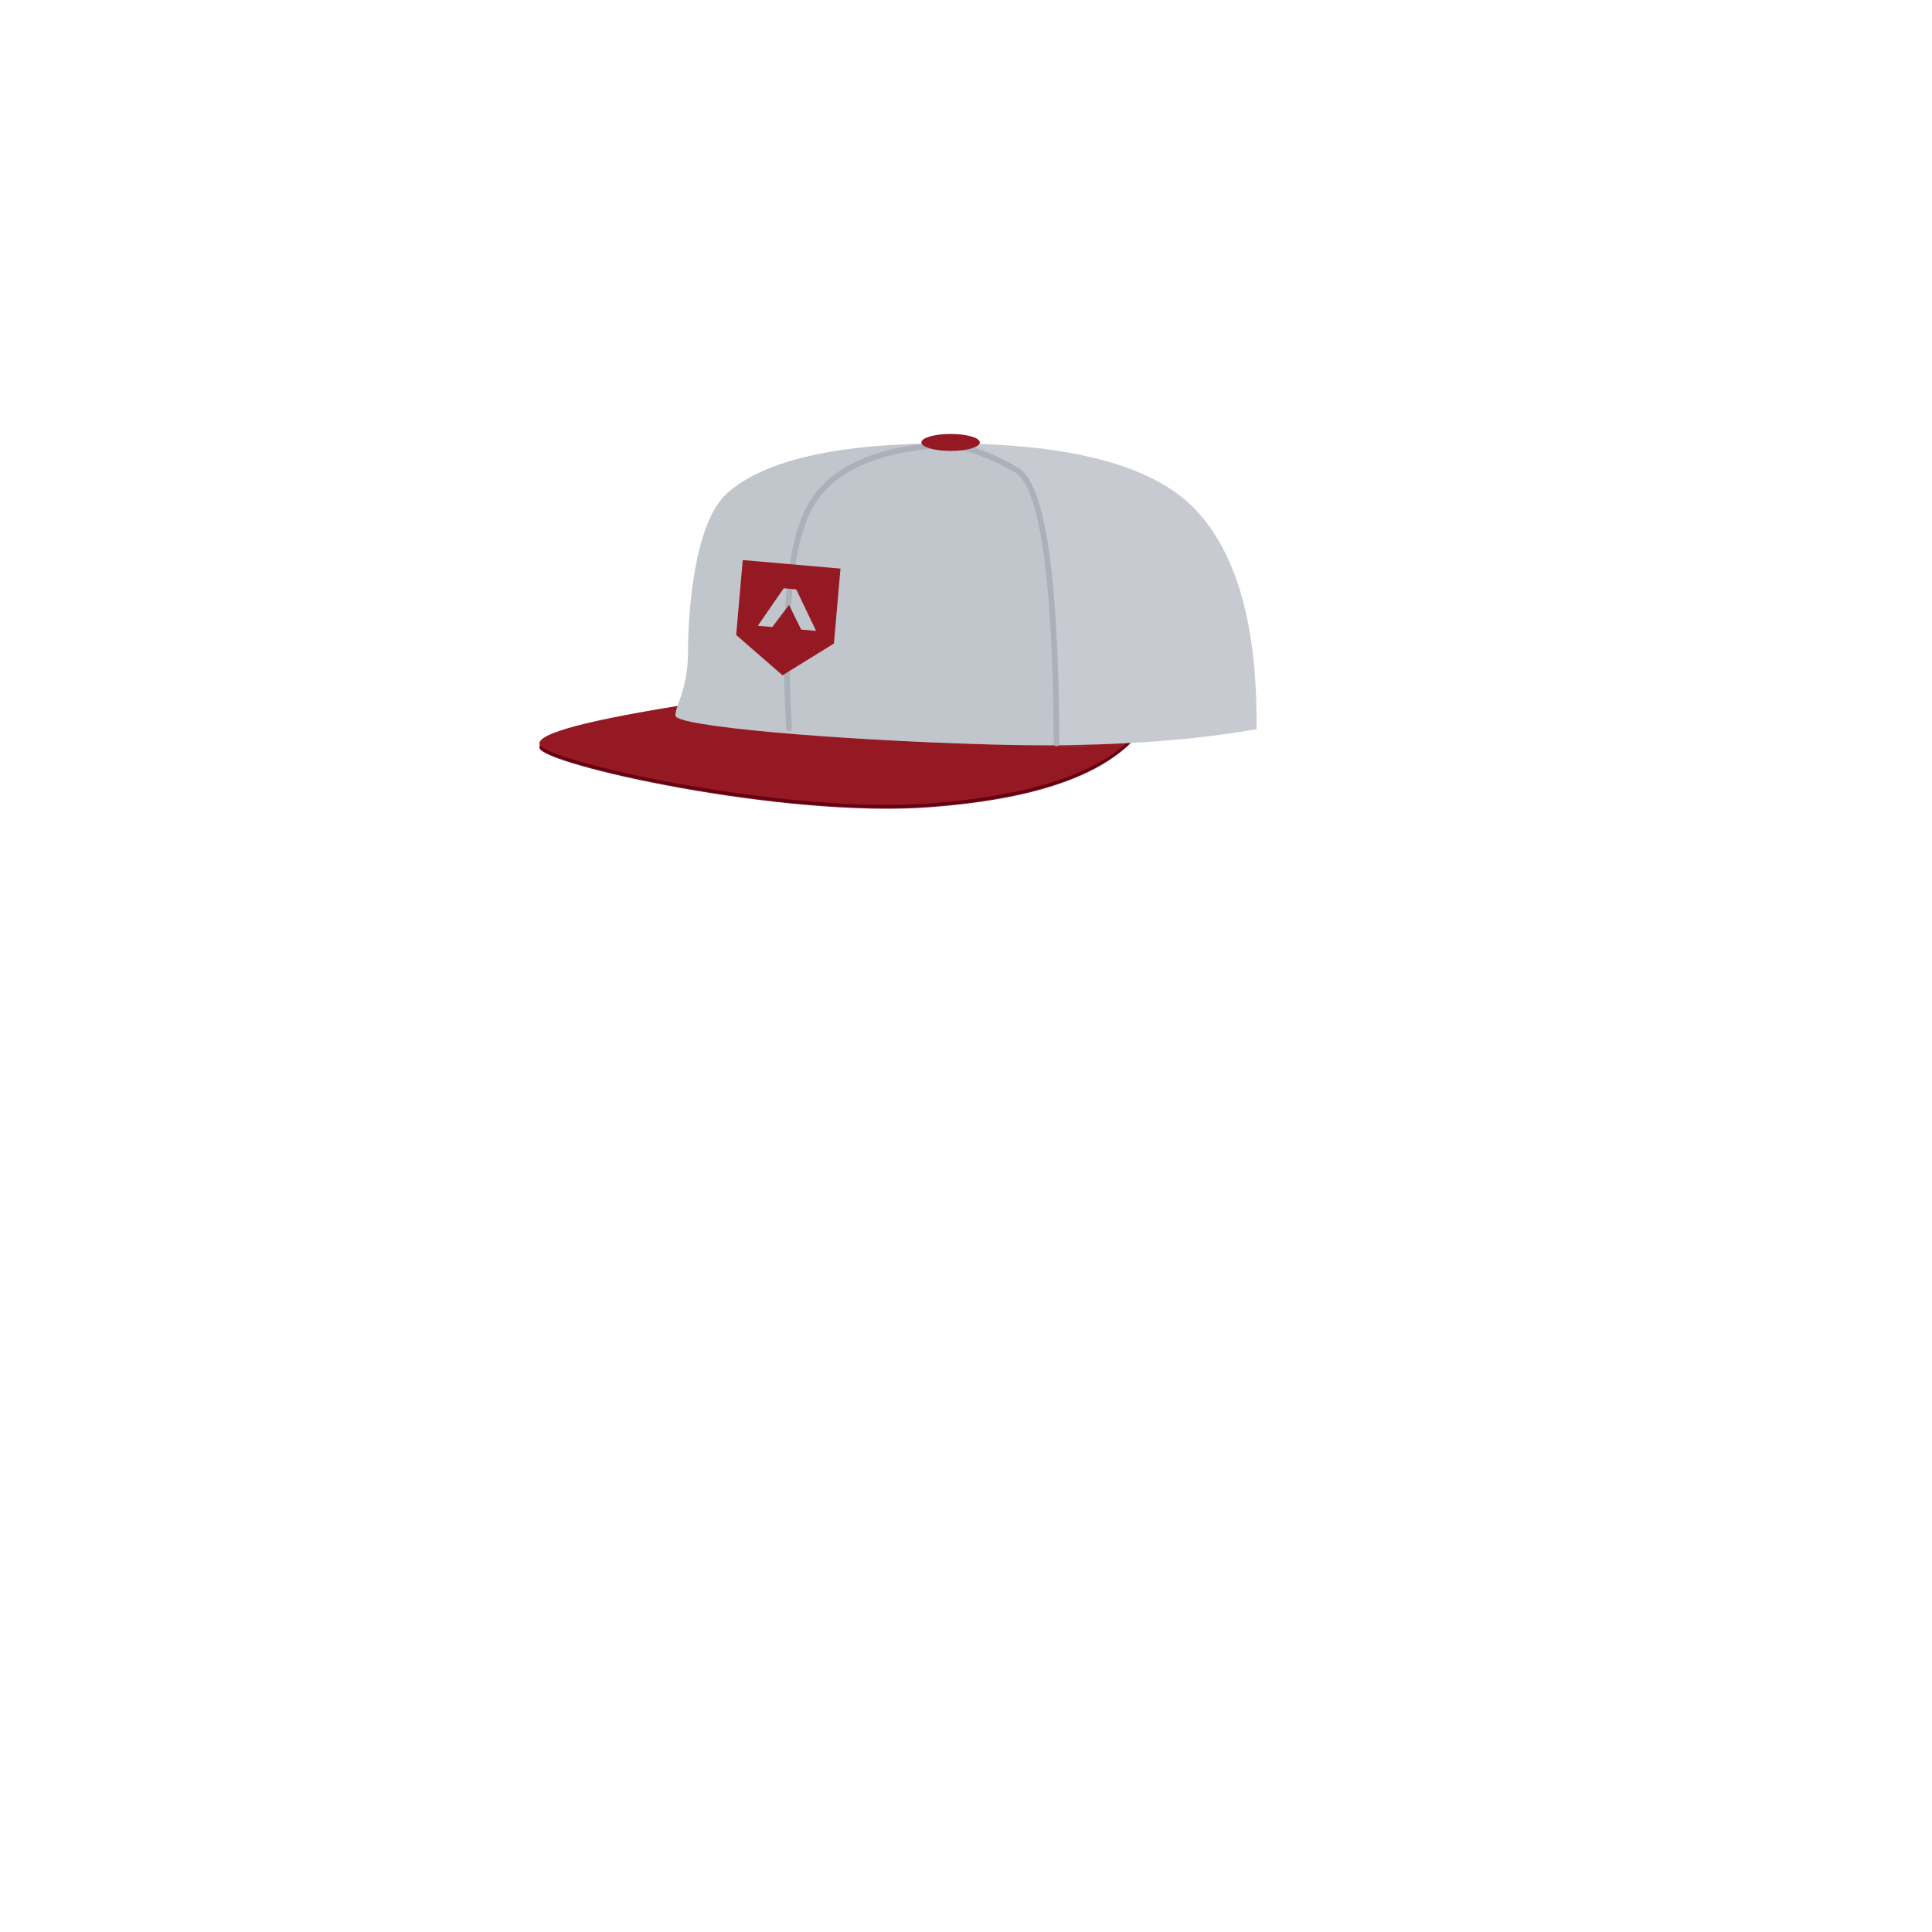
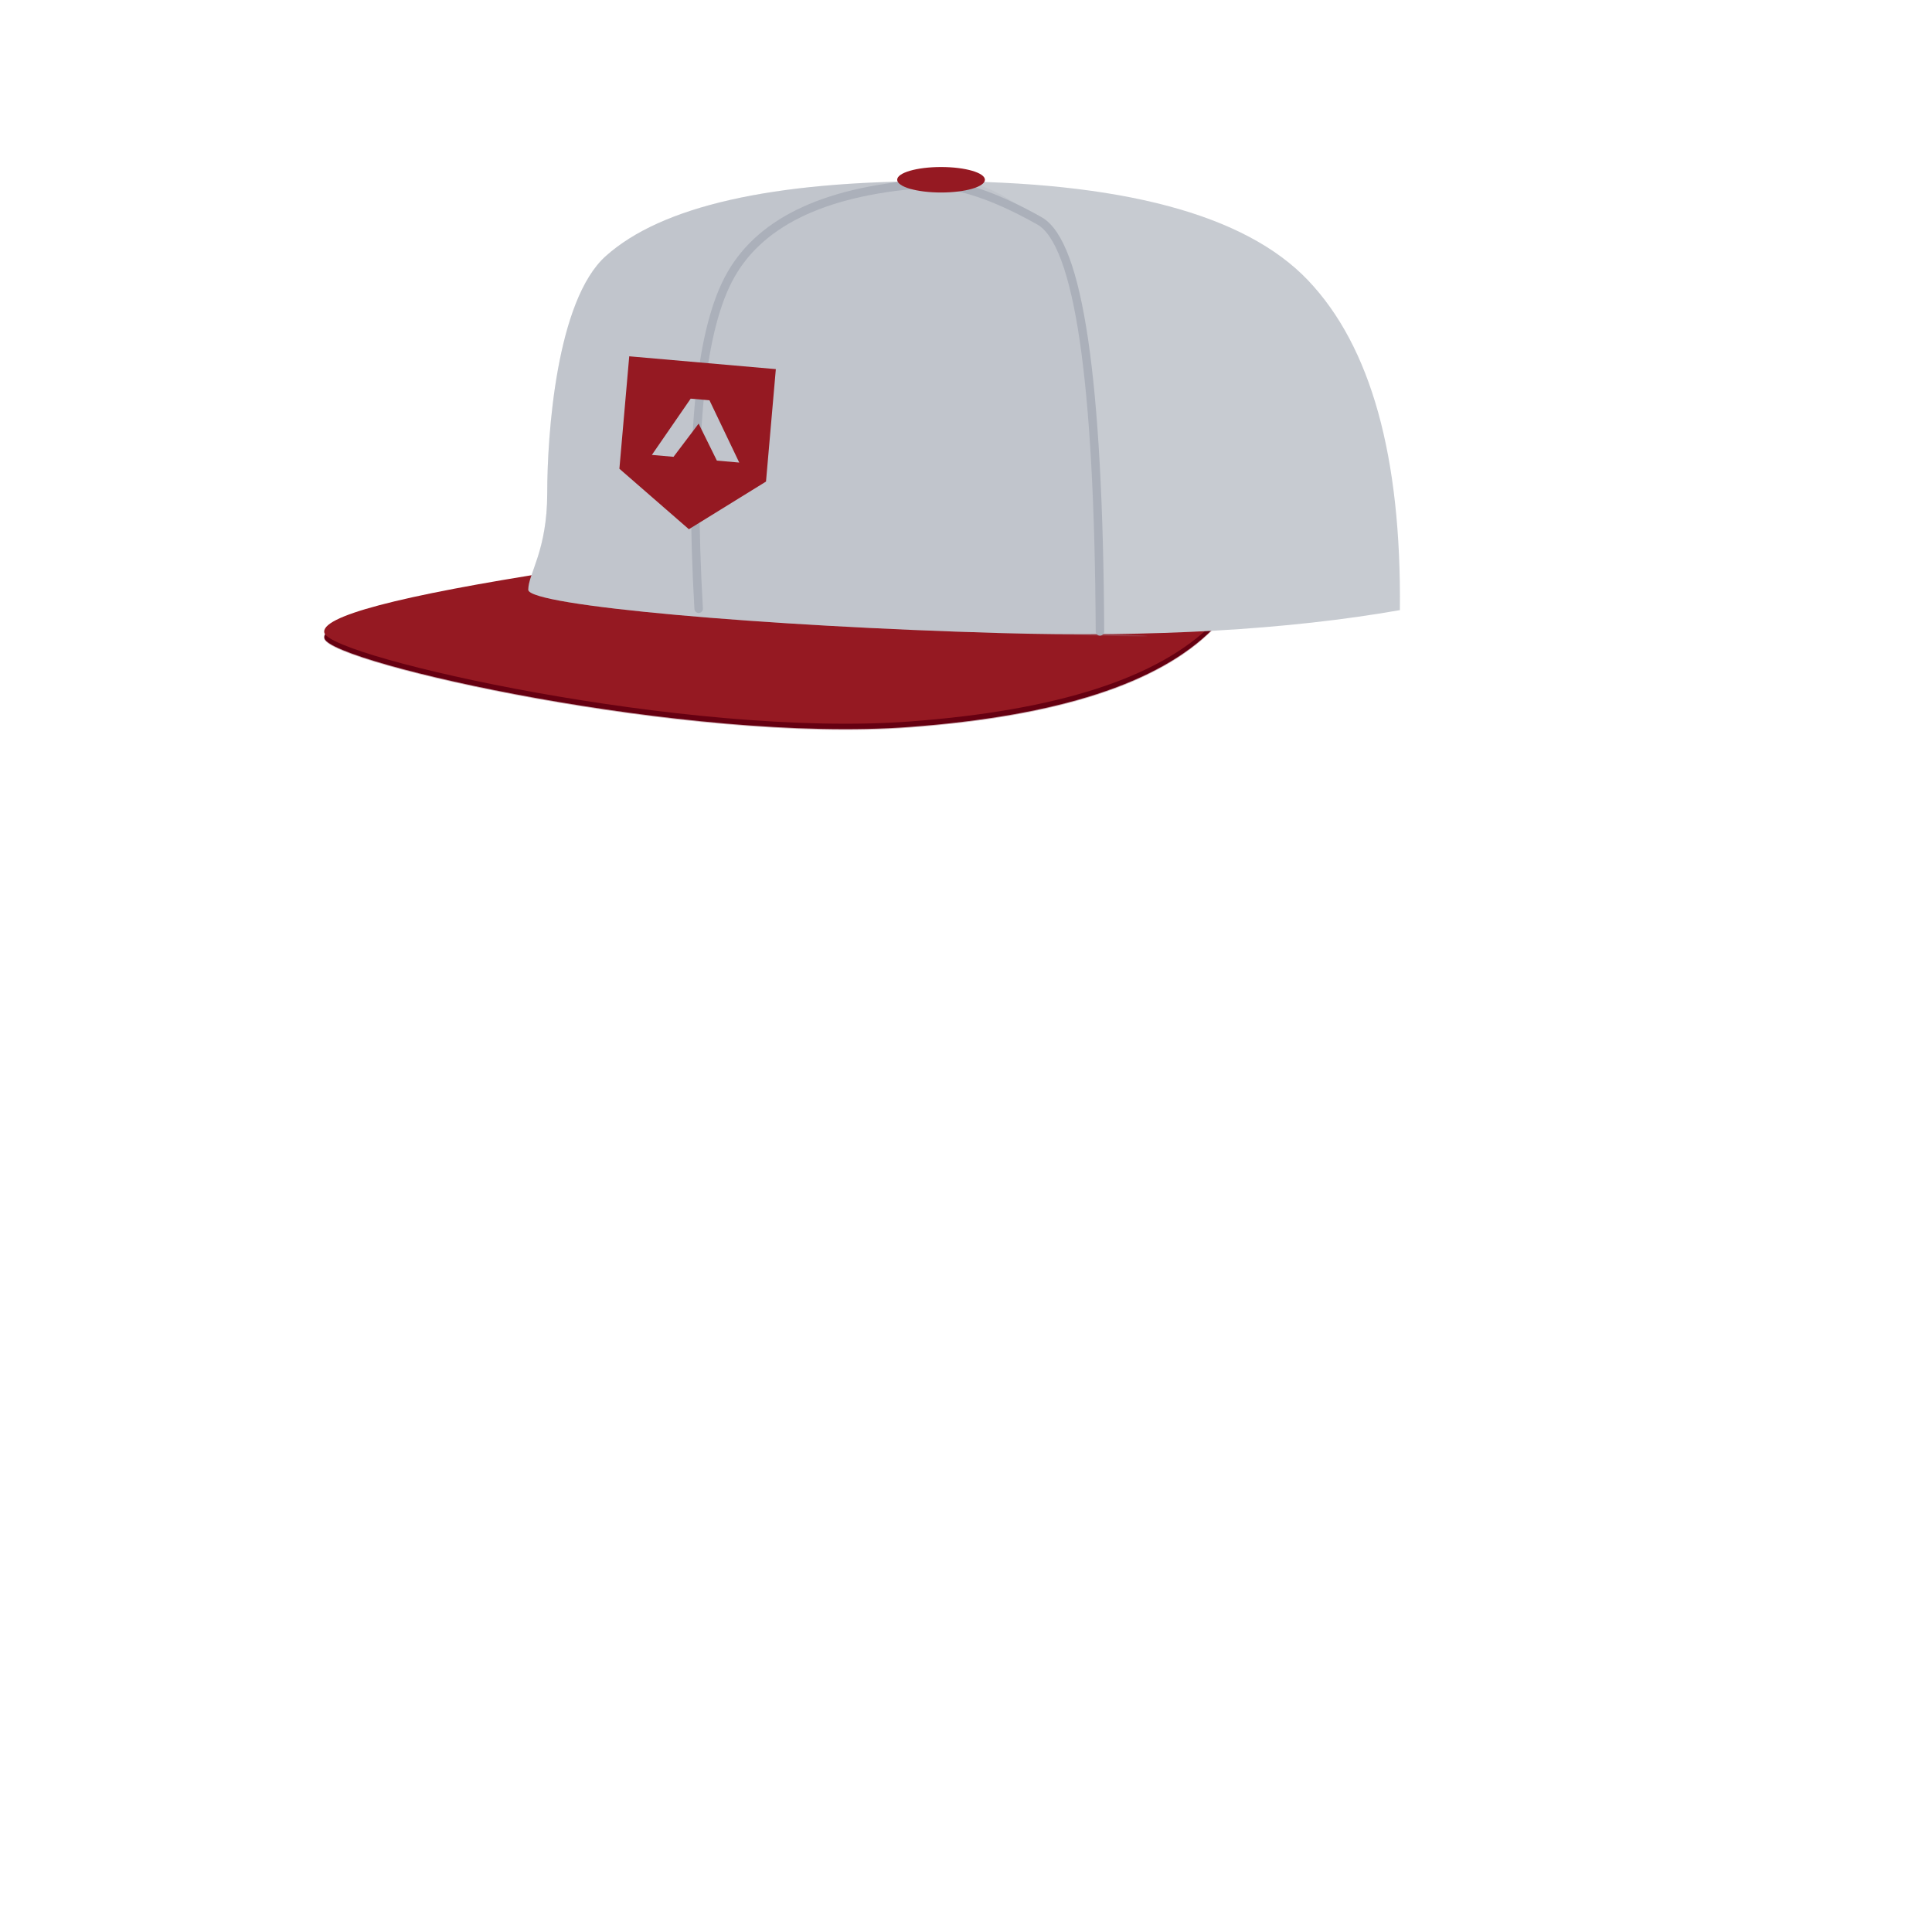
<svg xmlns="http://www.w3.org/2000/svg" xmlns:xlink="http://www.w3.org/1999/xlink" width="1024px" height="1024px" viewBox="0 0 1024 1024" version="1.1">
  <defs>
-     <path d="M84.033,142.603 C99.308,147.722 129.286,152.985 173.968,158.389 C218.649,163.794 265.624,164.742 314.891,161.232 C295.81,180.394 260.103,191.922 207.771,195.817 C129.273,201.66 3.694,173.266 0.975,164.579 C-0.839,158.788 26.848,151.463 84.033,142.603 Z" id="path-1" />
+     <path d="M126.049,214.018 C148.962,221.702 193.929,229.6 260.952,237.711 C327.974,245.823 398.436,247.245 472.337,241.978 C443.714,270.736 390.154,288.037 311.656,293.883 C193.909,302.652 5.542,260.039 1.462,247.001 C-1.258,238.31 40.271,227.315 126.049,214.018 Z" id="path-1" />
    <filter x="-0.3%" y="-1.9%" width="100.6%" height="107.4%" filterUnits="objectBoundingBox" id="filter-2">
-       <feOffset dx="0" dy="2" in="SourceAlpha" result="shadowOffsetOuter1" />
+       <feOffset dx="0" dy="3" in="SourceAlpha" result="shadowOffsetOuter1" />
      <feColorMatrix values="0 0 0 0 0.4   0 0 0 0 0   0 0 0 0 0.065  0 0 0 1 0" type="matrix" in="shadowOffsetOuter1" />
    </filter>
  </defs>
  <g id="LambdaHat" stroke="none" stroke-width="1" fill="none" fill-rule="evenodd">
    <rect id="Frame" x="0" y="0" width="1024" height="1024" />
-     <g id="Group" transform="translate(285, 230)">
+     <g id="Group" transform="translate(170.5, 88.52327)">
      <g id="Rectangle">
        <use fill="black" fill-opacity="1" filter="url(#filter-2)" xlink:href="#path-1" />
        <use fill="#951922" fill-rule="evenodd" xlink:href="#path-1" />
      </g>
-       <g id="Group-2" transform="translate(72.34954, 4)">
-         <path d="M28.063,27.419 C47.803,9.806 86.68,1 144.695,1 C210.118,1 253.94,12.666 276.16,35.997 C298.38,59.329 309.203,98.16 308.629,152.49 C268.946,159.442 221.693,162.135 166.868,160.568 C84.632,158.217 0.65,150.955 0.65,145.287 C0.65,139.619 7.346,131.448 7.346,111.187 C7.346,90.927 10.483,43.104 28.063,27.419 Z" id="Rectangle" fill="#C7CBD1" />
-         <path d="M28.063,27.419 C47.803,9.806 86.68,1 144.695,1 C154.845,-1.145 167.042,3.529 181.286,15.022 C195.529,26.515 202.65,75.03 202.65,160.568 C233.62,162.135 221.693,162.135 166.868,160.568 C84.632,158.217 0.65,150.955 0.65,145.287 C0.65,139.619 7.346,131.448 7.346,111.187 C7.346,90.927 10.483,43.104 28.063,27.419 Z" id="Rectangle-Copy" fill-opacity="0.2" fill="#ABB0BA" />
-         <path d="M139.65,2 C104.347,4.711 81.564,15.971 71.301,35.778 C61.038,55.585 57.556,94.326 60.854,152" id="Line" stroke="#ABB0BA" stroke-width="3" stroke-linecap="round" stroke-linejoin="round" />
-         <path d="M145.65,2 C155.601,2.885 167.479,7.226 181.286,15.022 C195.092,22.818 202.213,71.144 202.65,160" id="Line-2" stroke="#ABB0BA" stroke-width="3" stroke-linecap="round" stroke-linejoin="round" />
+       <g id="Group-2" transform="translate(108.5243, 6.00321)">
+         <path d="M42.094,41.15 C71.704,14.717 130.02,1.501 217.042,1.501 C315.177,1.501 380.909,19.009 414.24,54.025 C447.57,89.041 463.805,147.319 462.943,228.858 C403.419,239.291 332.539,243.332 250.303,240.98 C126.948,237.452 0.976,226.553 0.976,218.047 C0.976,209.54 11.018,197.278 11.018,166.87 C11.018,136.463 15.724,64.69 42.094,41.15 Z" id="Rectangle" fill="#C7CBD1" />
+         <path d="M42.094,41.15 C71.704,14.717 130.02,1.501 217.042,1.501 C232.268,-1.719 250.563,5.296 271.928,22.545 C293.293,39.794 303.976,112.606 303.976,240.98 C350.43,243.332 332.539,243.332 250.303,240.98 C126.948,237.452 0.976,226.553 0.976,218.047 C0.976,209.54 11.018,197.278 11.018,166.87 C11.018,136.463 15.724,64.69 42.094,41.15 Z" id="Rectangle-Copy" fill-opacity="0.2" fill="#ABB0BA" />
+         <path d="M209.476,3.002 C156.52,7.071 122.346,23.969 106.951,53.696 C91.557,83.422 86.333,141.564 91.28,228.122" id="Line" stroke="#ABB0BA" stroke-width="4.5" stroke-linecap="round" stroke-linejoin="round" />
+         <path d="M218.476,3.002 C233.401,4.33 251.219,10.845 271.928,22.545 C292.638,34.245 303.32,106.773 303.976,240.128" id="Line-2" stroke="#ABB0BA" stroke-width="4.5" stroke-linecap="round" stroke-linejoin="round" />
      </g>
-       <ellipse id="Oval" fill="#951922" cx="218.85" cy="4.5" rx="15.5" ry="4.5" />
-       <path d="M106,69 L158,69 L158,108.862 L132.321,128 L106,108.862 L106,69 Z M128.934,82 L117,103 L124.684,103 L132.5,90.545 L140.061,103 L148,103 L135.597,82 L128.934,82 Z" id="LambdaLogo" fill="#951922" transform="translate(132, 98.5) rotate(5) translate(-132, -98.5) " />
+       <ellipse id="Oval" fill="#951922" cx="328.274" cy="6.754" rx="23.25" ry="6.754" />
+       <path d="M159,103.555 L237,103.555 L237,163.38 L198.481,192.103 L159,163.38 L159,103.555 Z M193.401,123.066 L175.5,154.583 L187.026,154.583 L198.75,135.89 L210.092,154.583 L222,154.583 L203.396,123.066 L193.401,123.066 Z" id="LambdaLogo" fill="#951922" transform="translate(198, 147.8291) rotate(5) translate(-198, -147.8291) " />
    </g>
  </g>
</svg>
